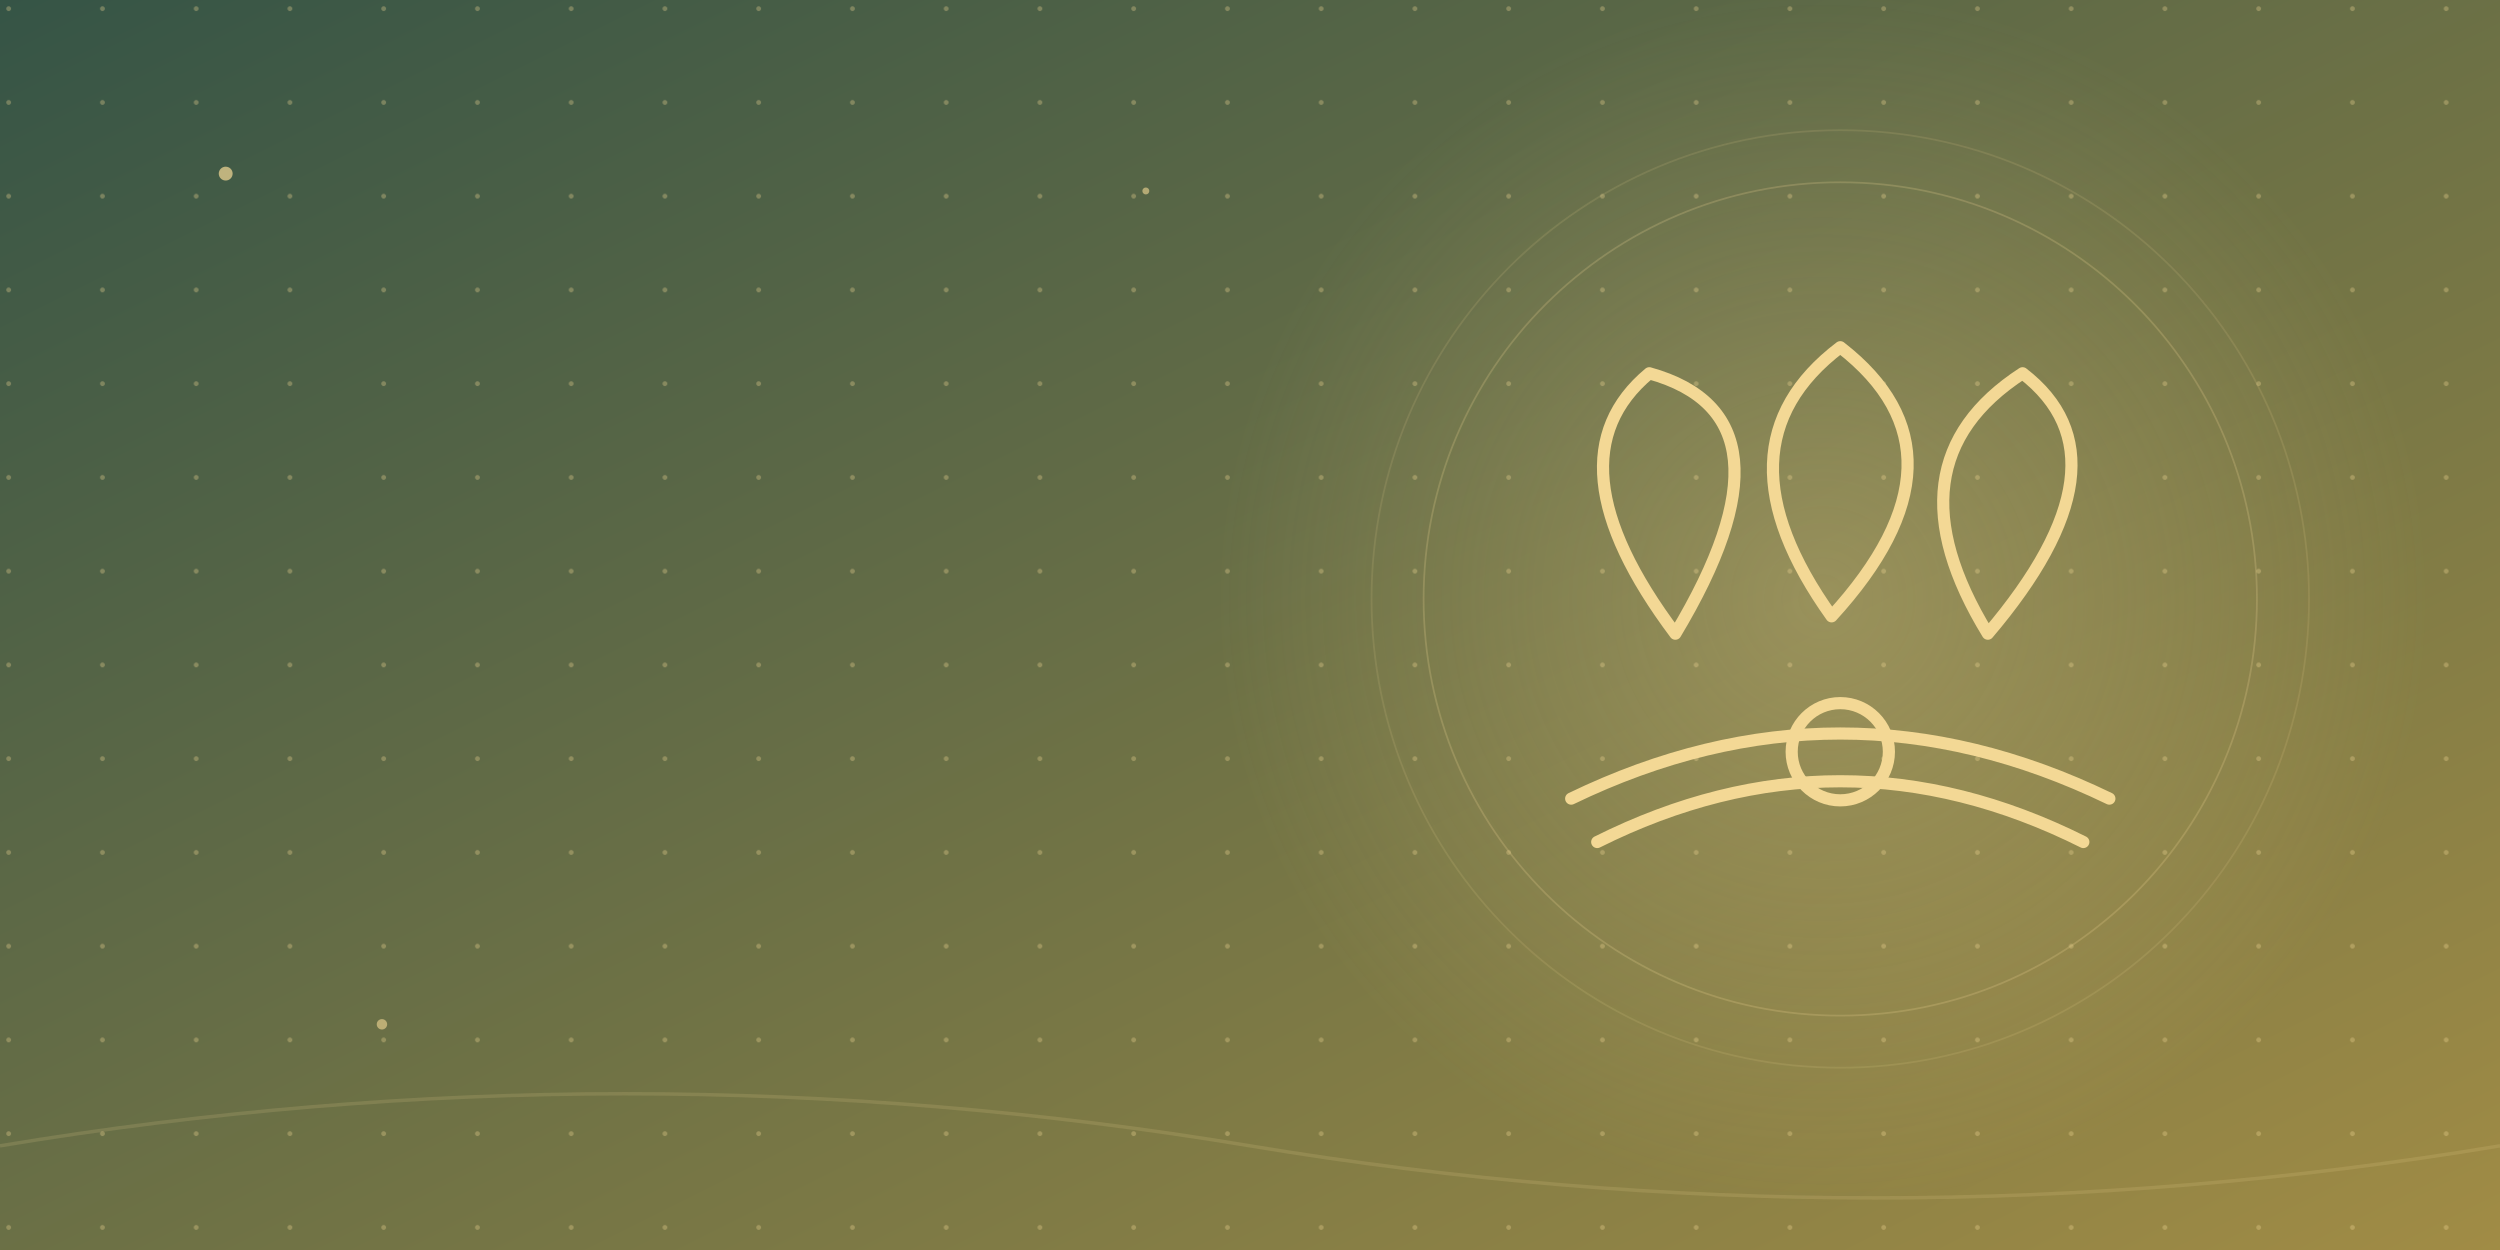
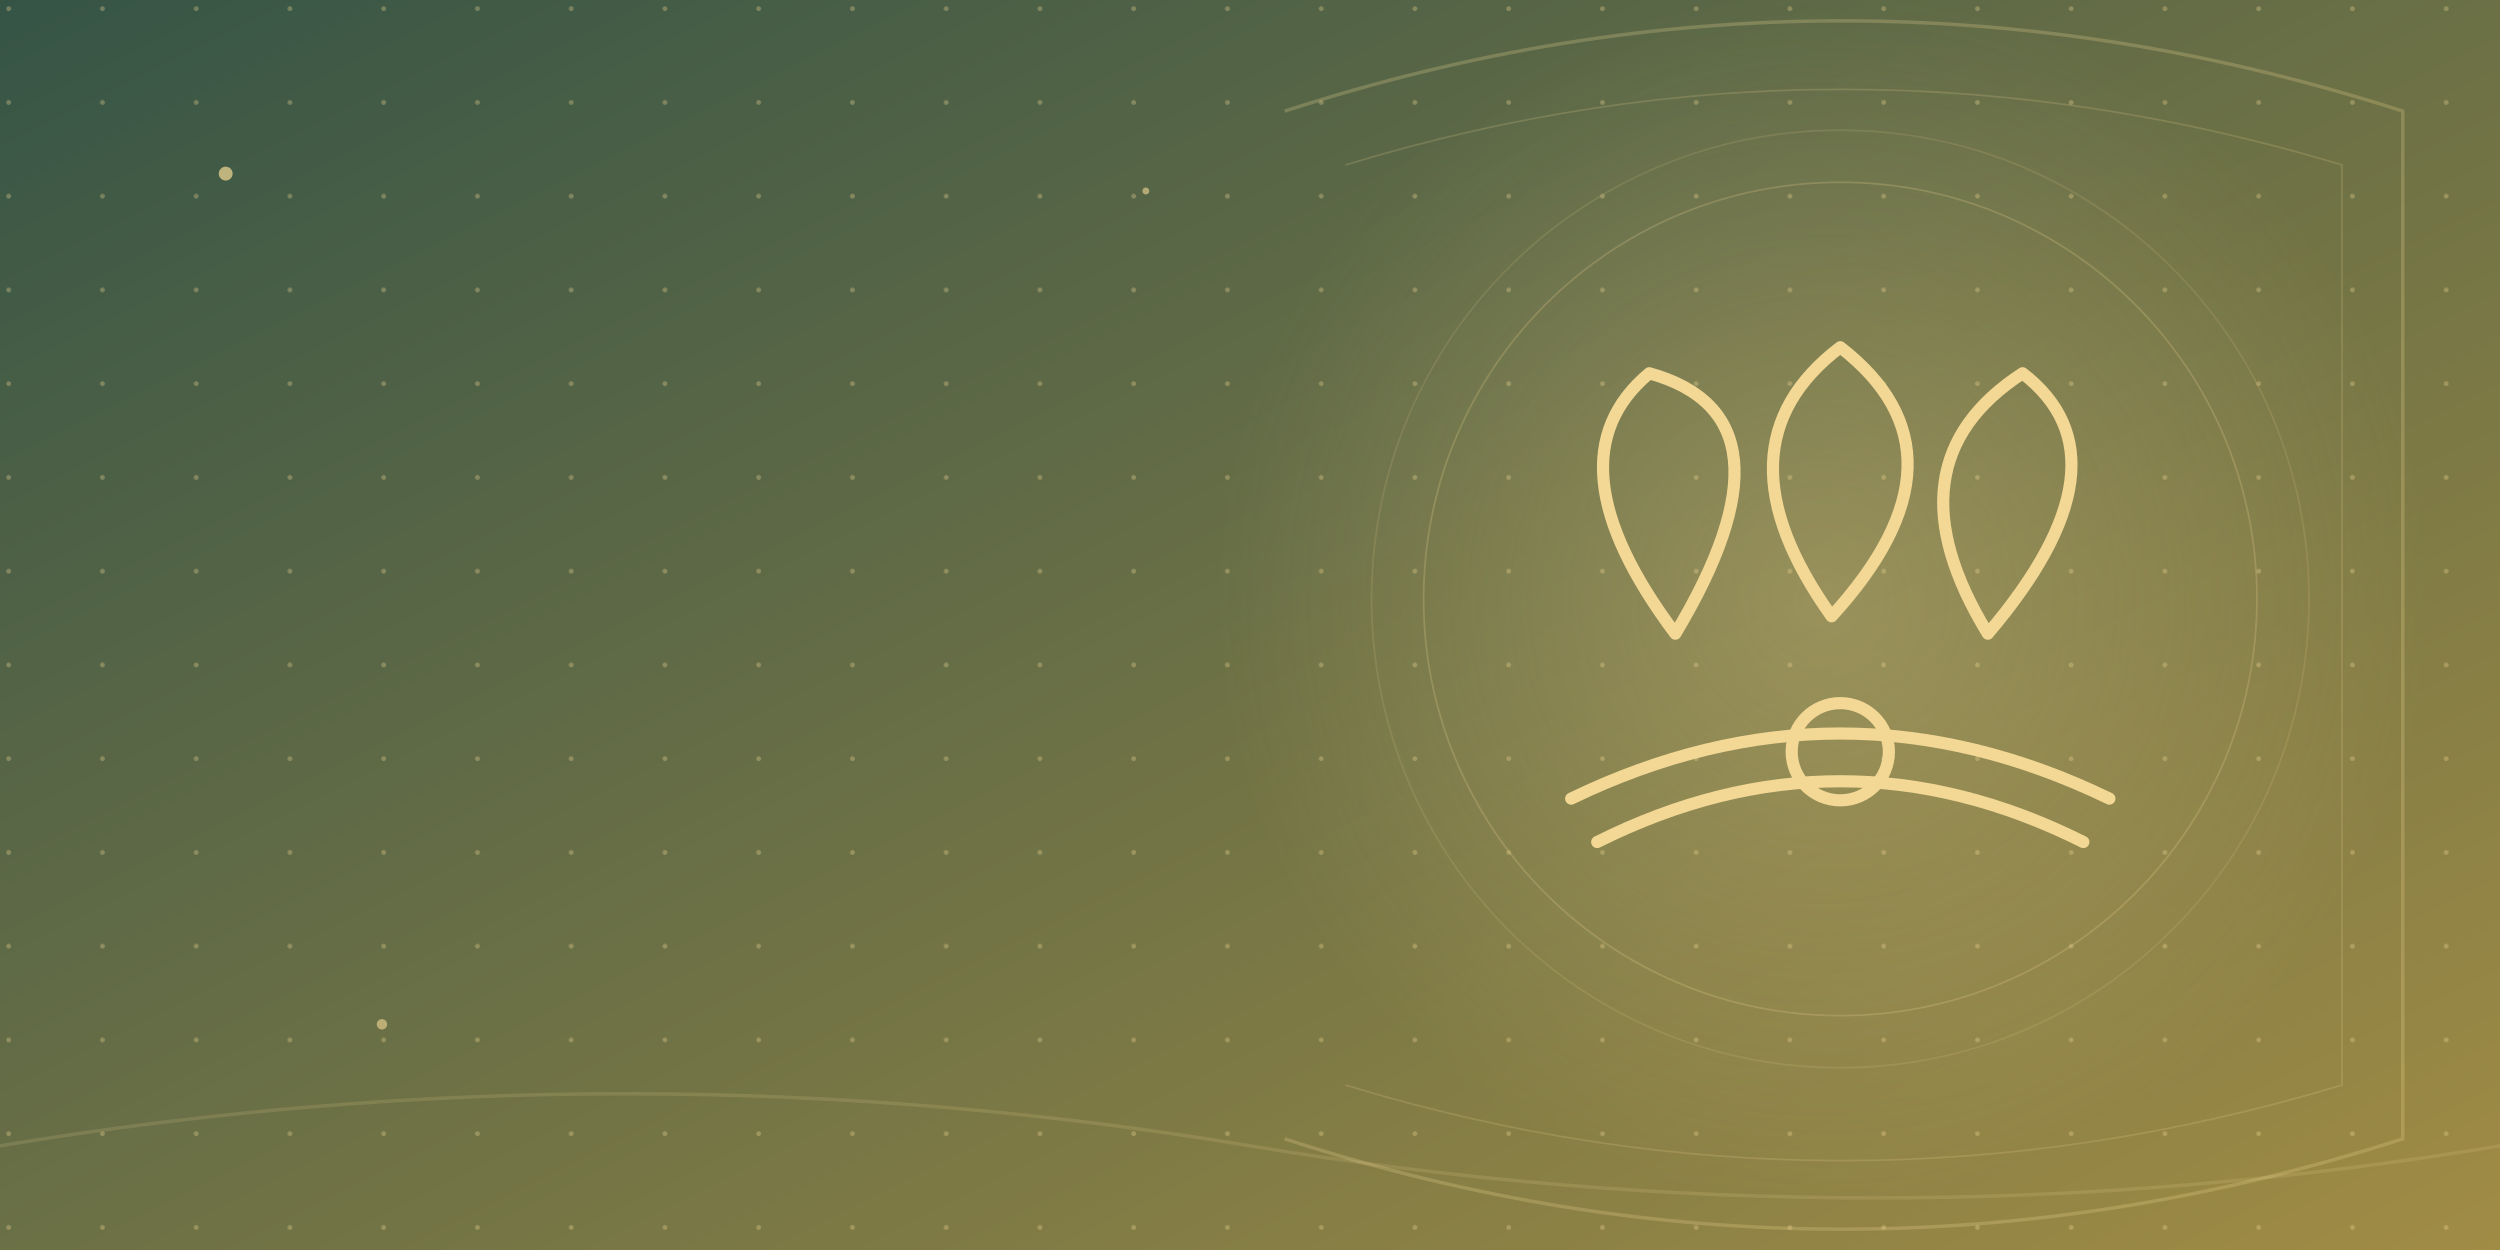
<svg xmlns="http://www.w3.org/2000/svg" viewBox="0 0 1440 720" role="img" aria-label="Ugadi festival artwork">
  <defs>
    <linearGradient id="bg" x2="1" y2="1">
      <stop stop-color="#355446" />
      <stop offset="1" stop-color="#a18c45" />
    </linearGradient>
    <radialGradient id="glow">
      <stop stop-color="#f3d895" stop-opacity=".28" />
      <stop offset="1" stop-color="#f3d895" stop-opacity="0" />
    </radialGradient>
    <pattern id="dots" width="54" height="54" patternUnits="userSpaceOnUse">
      <circle cx="5" cy="5" r="1.4" fill="#f3d895" opacity=".32" />
    </pattern>
  </defs>
  <rect width="1440" height="720" fill="url(#bg)" />
  <rect width="1440" height="720" fill="url(#dots)" />
  <circle cx="1050" cy="345" r="350" fill="url(#glow)" />
  <circle cx="1060" cy="345" r="240" fill="none" stroke="#f3d895" opacity=".22" />
  <circle cx="1060" cy="345" r="270" fill="none" stroke="#f3d895" opacity=".13" />
+   <path d="M740 64 Q1060 -40 1384 64 V656 Q1060 760 740 656" fill="none" stroke="#f3d895" stroke-width="2" opacity=".24" />
+   <path d="M775 95 Q1060 8 1349 95 V625 Q1060 712 775 625" fill="none" stroke="#f3d895" opacity=".18" />
  <g transform="translate(1060 345)" fill="none" stroke="#f3d895" stroke-width="7" stroke-linecap="round" stroke-linejoin="round">
    <path d="M-155 115 Q0 40 155 115 M-140 140 Q0 70 140 140" />
    <path d="M-95 20 Q-170 -80 -110 -130 Q-20 -105 -95 20 M-5 10 Q-75 -88 0 -145 Q80 -83 -5 10 M85 20 Q25 -78 105 -130 Q170 -80 85 20" />
    <circle cx="0" cy="88" r="28" />
  </g>
  <path d="M0 660 Q360 600 720 660 T1440 660" fill="none" stroke="#f3d895" opacity=".15" stroke-width="2" />
  <circle cx="130" cy="100" r="4" fill="#f3d895" opacity=".7" />
  <circle cx="220" cy="590" r="3" fill="#f3d895" opacity=".6" />
  <circle cx="660" cy="110" r="2" fill="#f3d895" opacity=".6" />
</svg>
